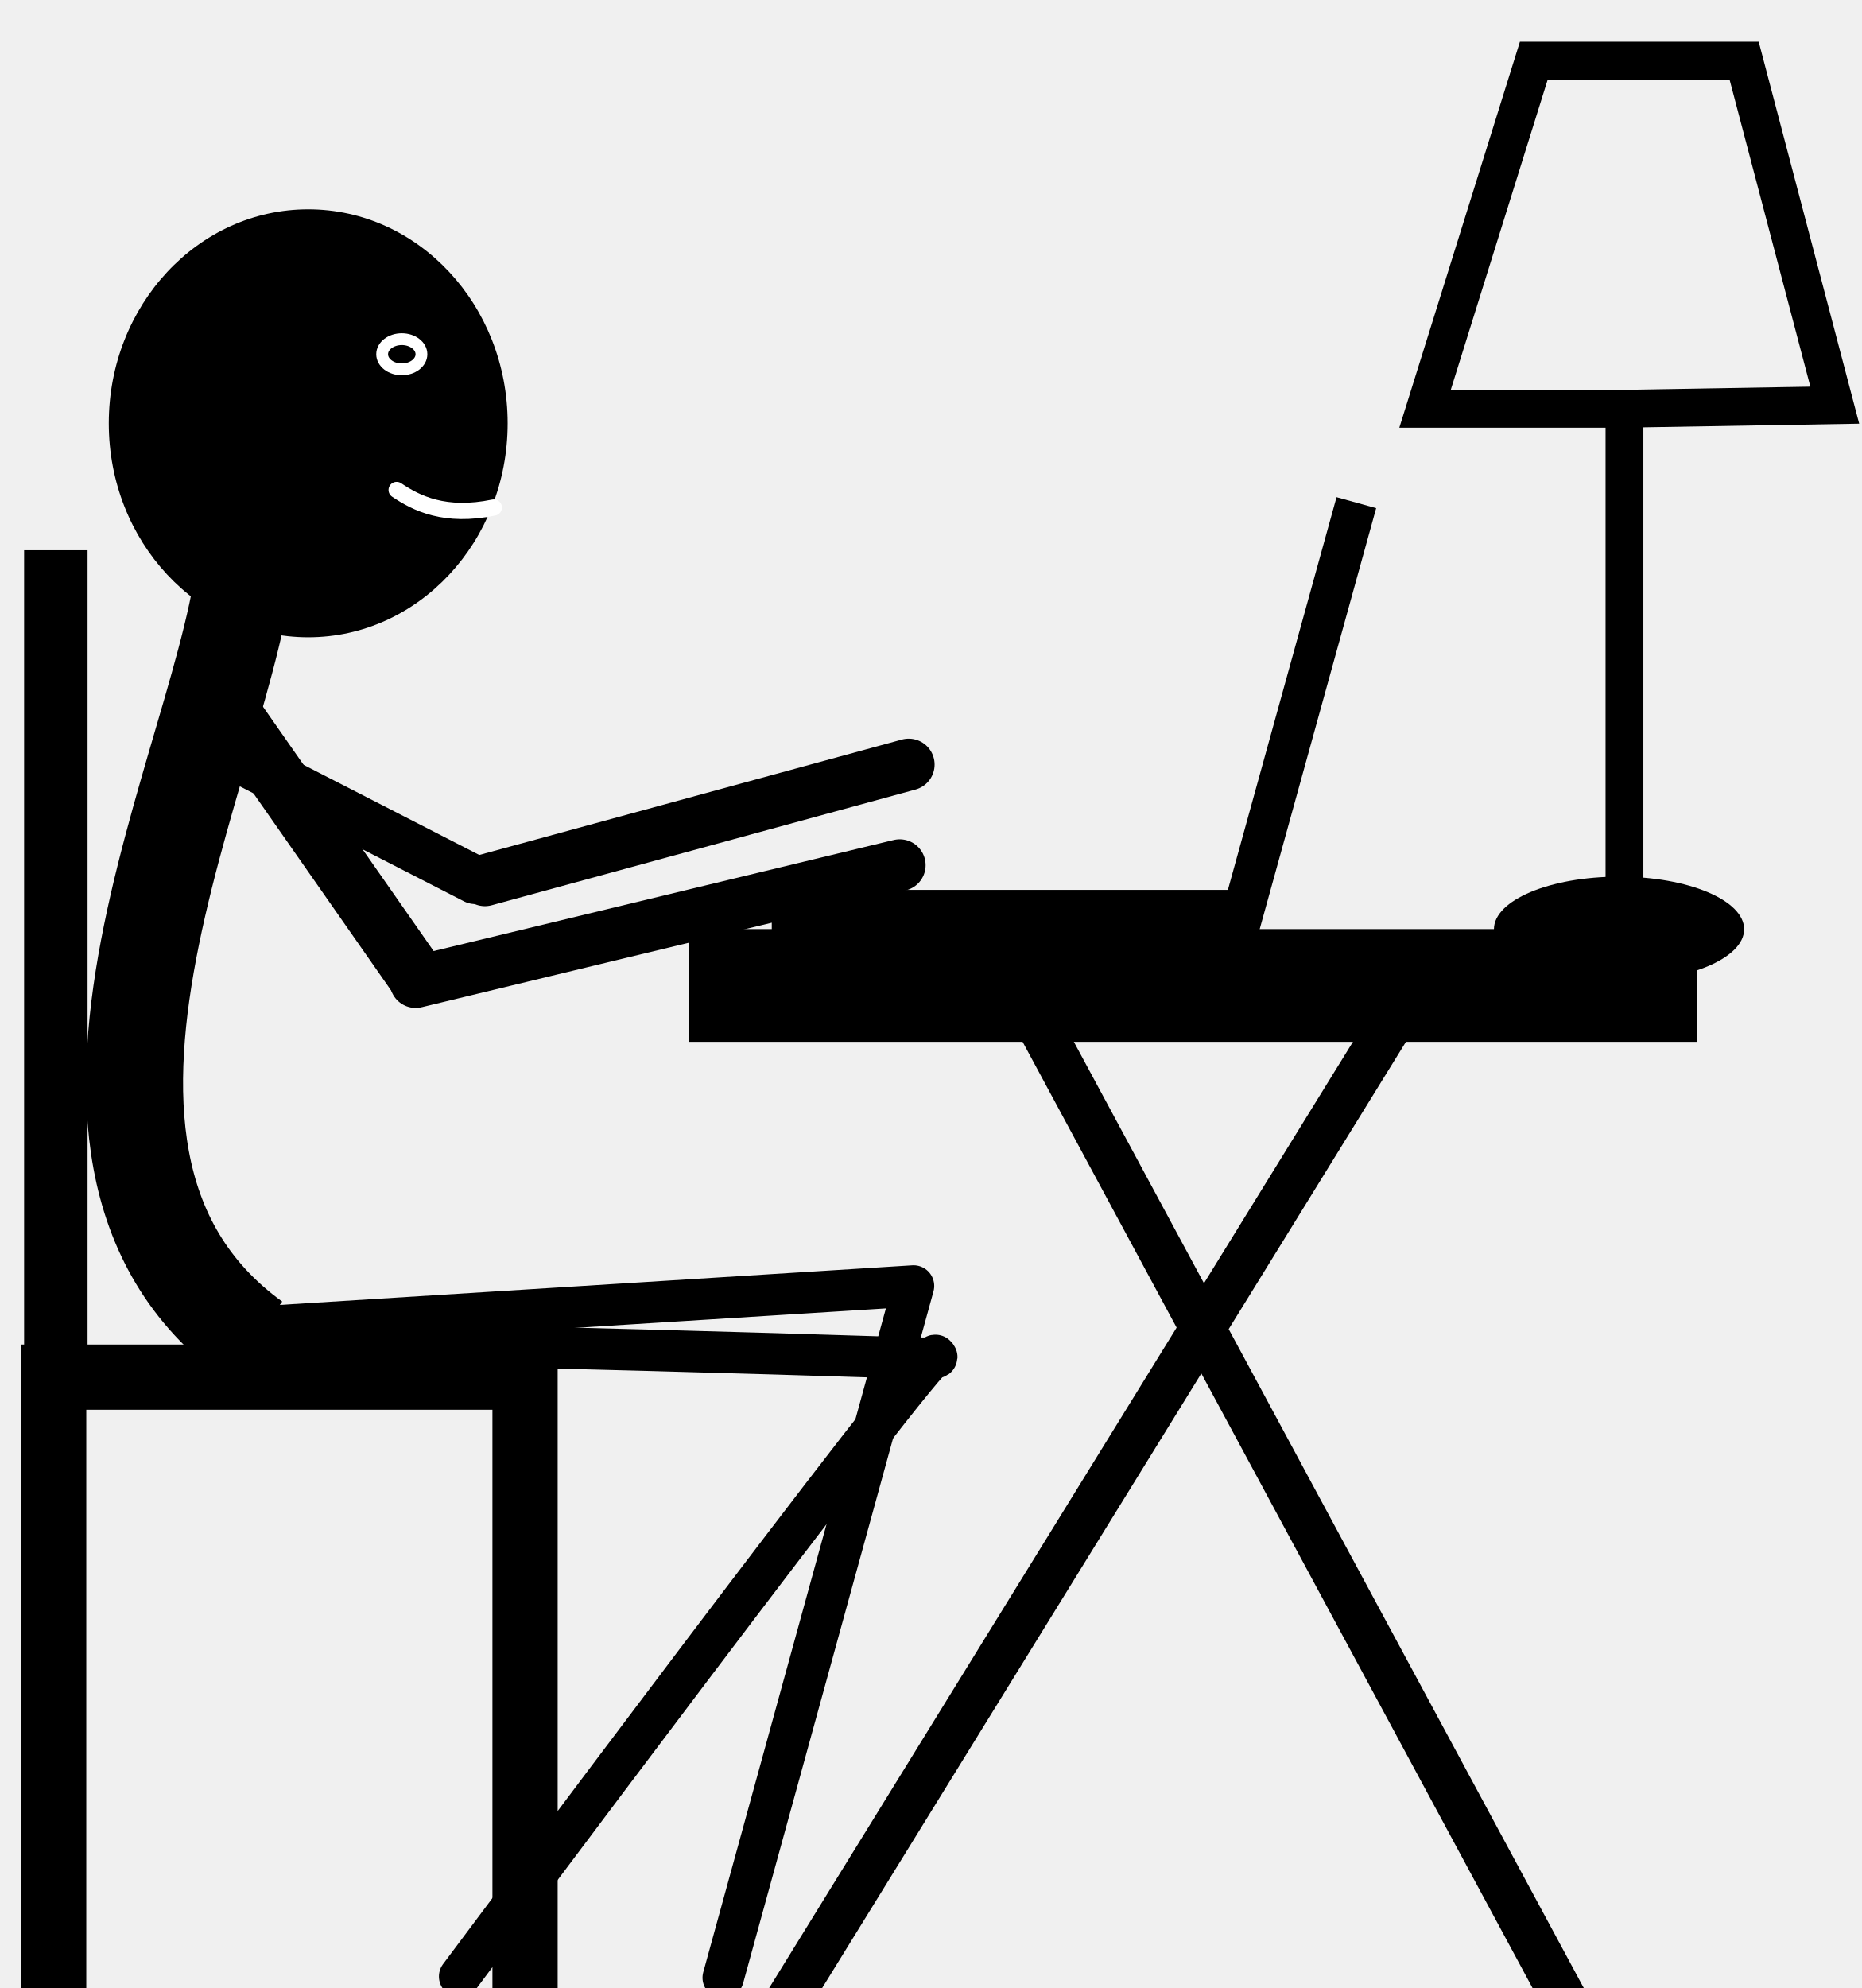
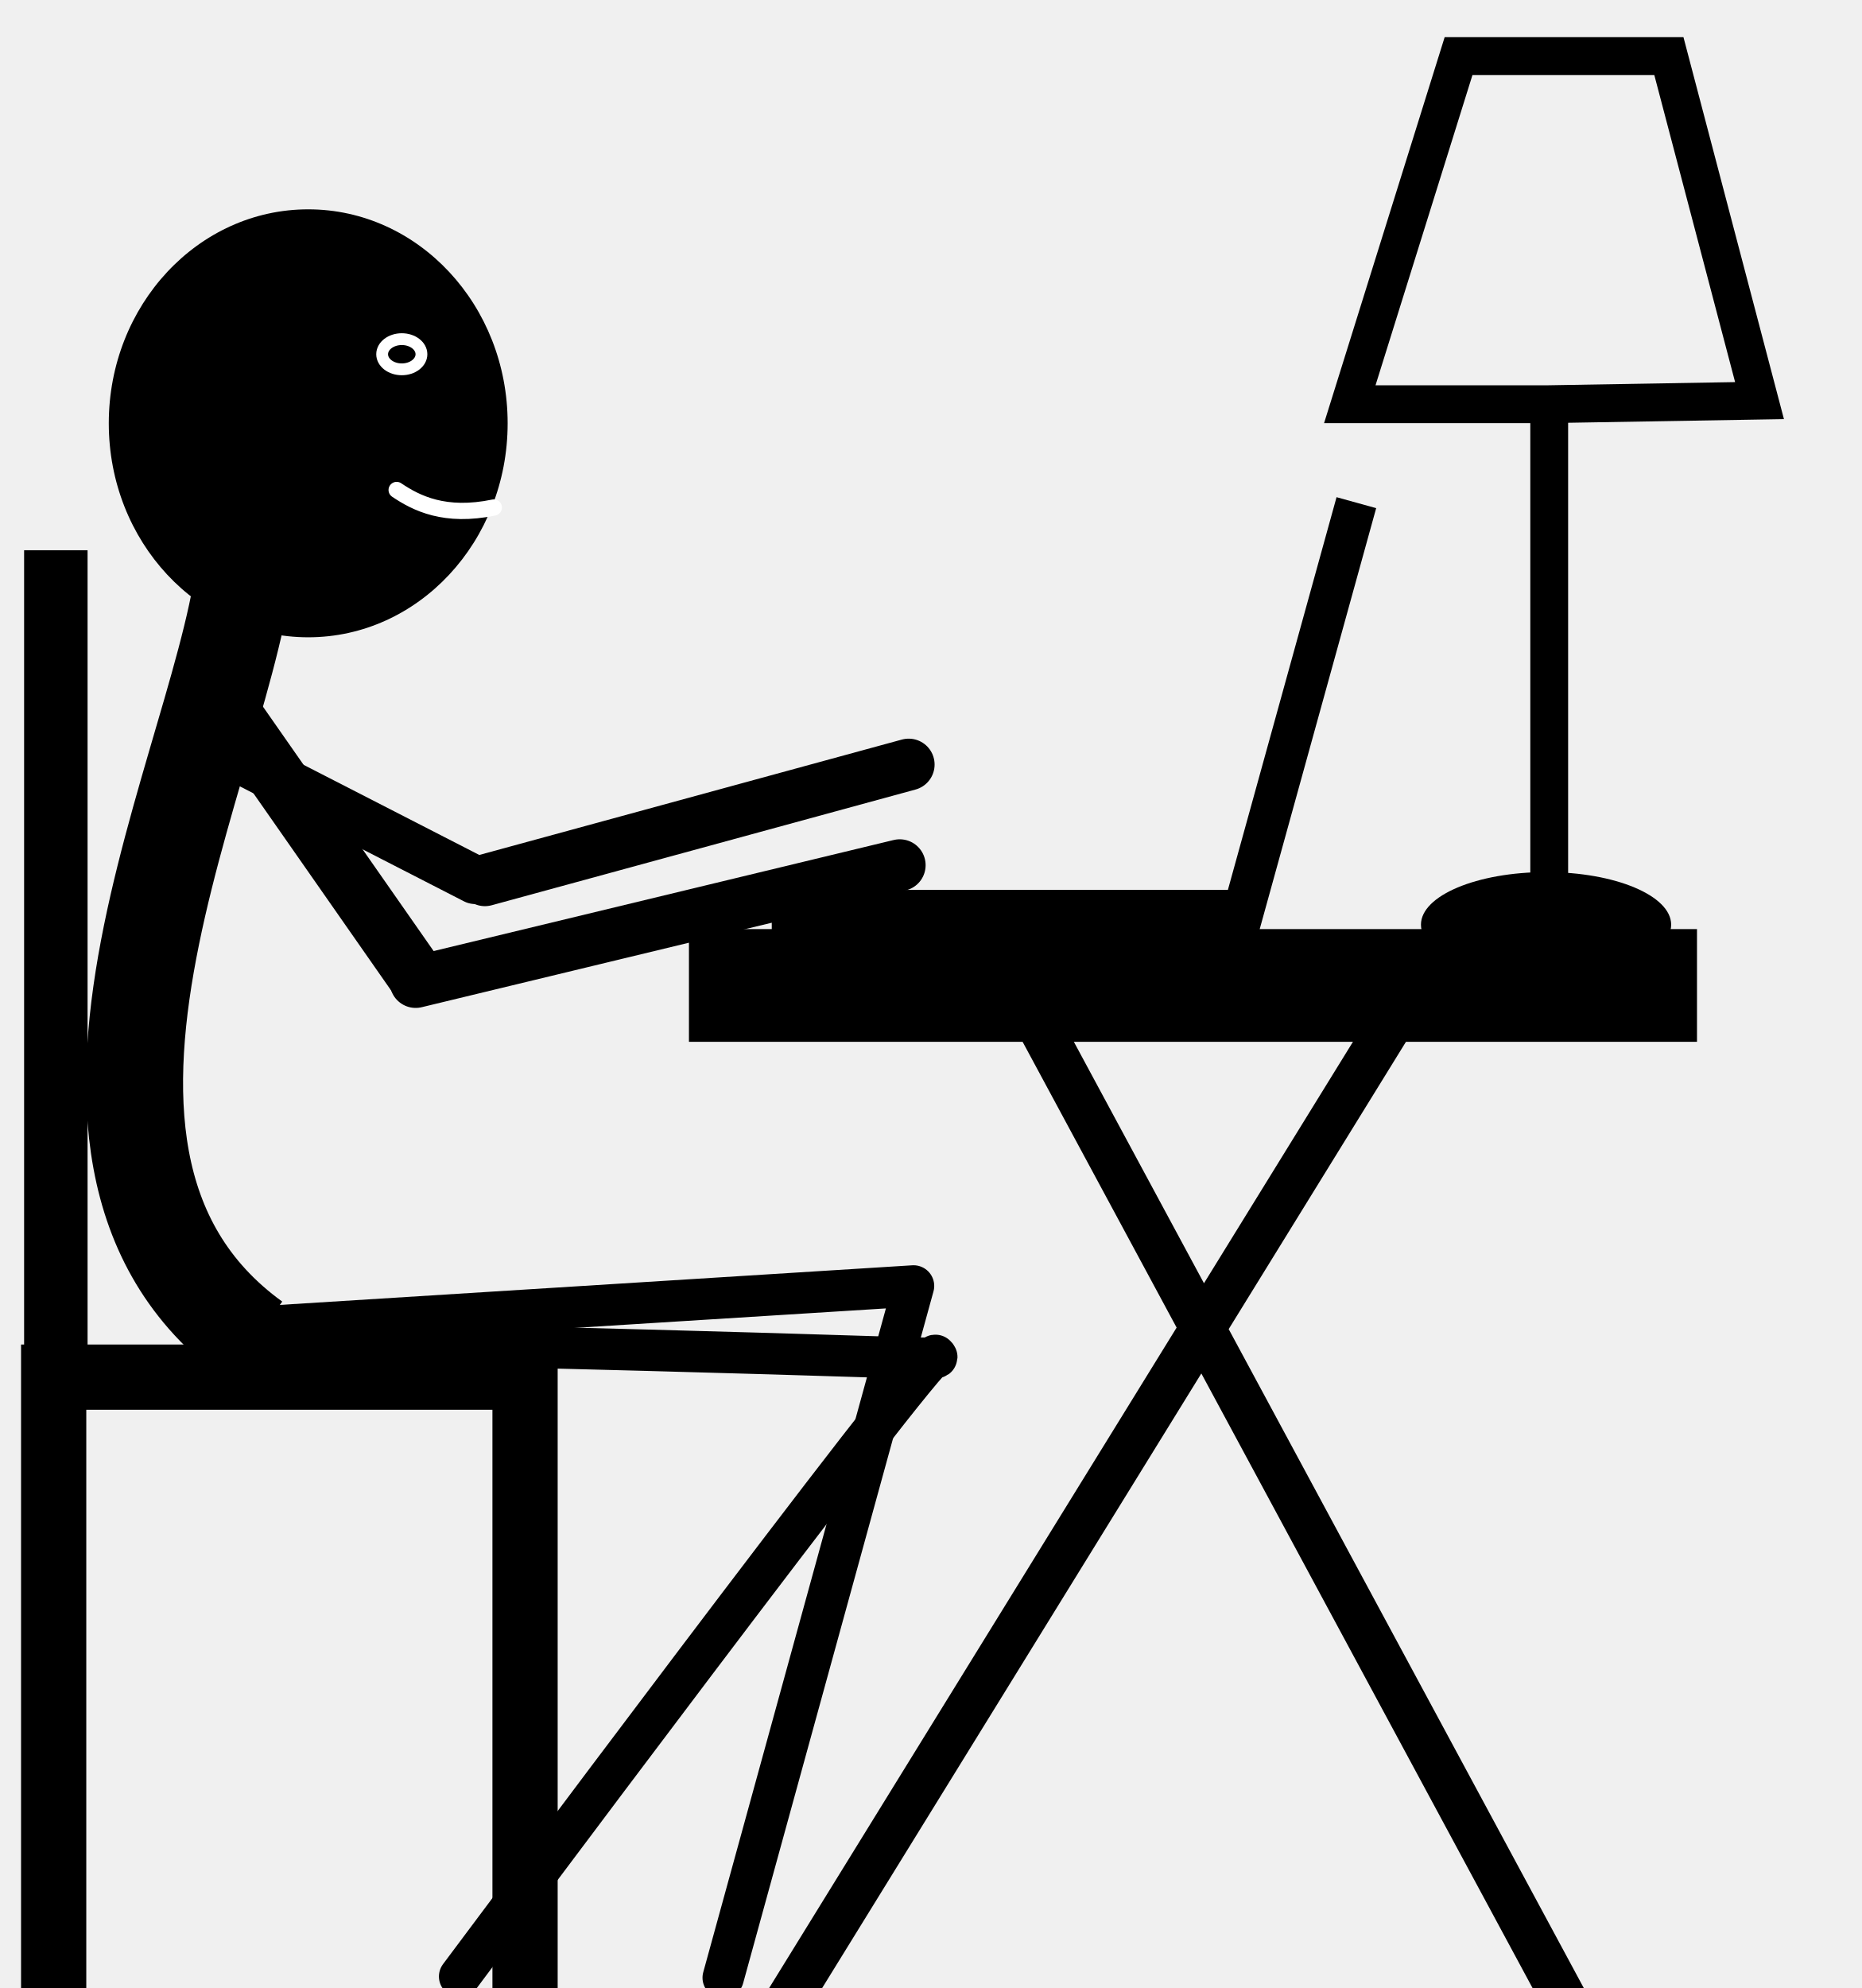
<svg xmlns="http://www.w3.org/2000/svg" width="207mm" height="221mm" viewBox="0 0 733.465 783.071" id="svg2" version="1.1">
  <style id="style3">

#armleft, #armright {
        animation-duration: 0.6s;
    	transform-origin: 0% 100%;
        animation-iteration-count: infinite;
}

#armleft {
	animation-name: leftarm;
}

#armright {
	animation-name: rightarm;
}

@keyframes leftarm {
     0%   {
        transform: rotate(0deg);
     }
    50% {
        transform: rotate(13deg);
    }
    100%   {
        transform: rotate(0deg);
     }
}

@keyframes rightarm {
     0%   {
        transform: rotate(0deg);
     }
    50% {
        transform: rotate(-10deg);
    }
    100%   {
        transform: rotate(0deg);
     }
}

</style>
  <defs id="defs4" />
  <g id="layer1" transform="translate(0,-269.2915)">
    <path style="fill:none;fill-rule:evenodd;stroke:#000000;stroke-width:16.3;stroke-linecap:round;stroke-linejoin:round;stroke-miterlimit:4;stroke-dasharray:none;stroke-opacity:1" d="m 97.143,797.461 c 274.286,5.714 274.286,8.571 271.429,5.714 -2.857,-2.857 -187.495,244.654 -187.495,244.654" id="path4158" />
    <path style="fill:none;fill-rule:evenodd;stroke:#000000;stroke-width:16.3;stroke-linecap:round;stroke-linejoin:round;stroke-miterlimit:4;stroke-dasharray:none;stroke-opacity:1" d="M 105.714,791.747 359.911,775.826 284.921,1048.315" id="path4160" />
    <path style="fill:none;fill-rule:evenodd;stroke:#000000;stroke-width:25.7;stroke-linecap:butt;stroke-linejoin:miter;stroke-miterlimit:4;stroke-dasharray:none;stroke-opacity:1" d="m 21.143,1054.604 0,-242.857 185.714,0 0,241.429" id="path4164" />
    <path style="fill:none;fill-rule:evenodd;stroke:#000000;stroke-width:25;stroke-linecap:butt;stroke-linejoin:miter;stroke-miterlimit:4;stroke-dasharray:none;stroke-opacity:1" d="M 22,814.604 22,486.033" id="path4166" />
    <path style="fill:none;fill-rule:evenodd;stroke:#000000;stroke-width:38.2;stroke-linecap:butt;stroke-linejoin:miter;stroke-miterlimit:4;stroke-dasharray:none;stroke-opacity:1" d="M 100,797.461 C -4.342,722.011 97.79,552.172 97.143,480.318" id="path4174" />
    <ellipse style="fill:#000000;stroke-width:38.2;stroke-linecap:round;stroke-linejoin:round;stroke-miterlimit:4;stroke-dasharray:none" id="path4178" cx="121.429" cy="436.033" rx="78.571" ry="84.286" />
    <path style="fill:none;fill-rule:evenodd;stroke:#000000;stroke-width:22.622;stroke-linecap:round;stroke-linejoin:round;stroke-miterlimit:4;stroke-dasharray:none;stroke-opacity:1" d="M 82.314,536.916 164.173,654.125" id="path4182" />
    <path style="fill:none;fill-rule:evenodd;stroke:#000000;stroke-width:19.005;stroke-linecap:round;stroke-linejoin:round;stroke-miterlimit:4;stroke-dasharray:none;stroke-opacity:1" d="m 94.663,568.442 92.497,47.443" id="path4184" />
    <g id="g4190" transform="translate(0,73.67046)">
      <path id="path4186" d="m 271.429,583.791 397.143,0" style="fill:none;fill-rule:evenodd;stroke:#000000;stroke-width:44.4;stroke-linecap:butt;stroke-linejoin:miter;stroke-miterlimit:4;stroke-dasharray:none;stroke-opacity:1" />
    </g>
    <path style="fill:none;fill-rule:evenodd;stroke:#000000;stroke-width:16.2;stroke-linecap:butt;stroke-linejoin:miter;stroke-miterlimit:4;stroke-dasharray:none;stroke-opacity:1" d="m 304.056,627.906 185.868,0 44.447,-160.614" id="path4194" />
-     <path style="fill:none;fill-rule:evenodd;stroke:#000000;stroke-width:14.9;stroke-linecap:butt;stroke-linejoin:miter;stroke-miterlimit:4;stroke-dasharray:none;stroke-opacity:1" d="m 640,638.89 0,-208.571 -78.571,0 42.857,-137.143 82.857,0 35.714,135.714 -84.286,1.429" id="path4215" />
-     <ellipse style="fill:#000000;stroke-width:14.9;stroke-linecap:round;stroke-linejoin:round;stroke-miterlimit:4;stroke-dasharray:none" id="path4219" cx="637.857" cy="635.318" rx="49.286" ry="20.714" />
+     <path style="fill:none;fill-rule:evenodd;stroke:#000000;stroke-width:14.9;stroke-linecap:butt;stroke-linejoin:miter;stroke-miterlimit:4;stroke-dasharray:none;stroke-opacity:1" d="m 610.352,637.093 0,-208.571 -78.571,0 42.857,-137.143 82.857,0 35.714,135.714 -84.286,1.429" id="path4215" />
+     <ellipse style="fill:#000000;stroke-width:14.9;stroke-linecap:round;stroke-linejoin:round;stroke-miterlimit:4;stroke-dasharray:none" id="path4219" cx="609.108" cy="633.522" rx="49.286" ry="20.714" />
    <path style="fill:none;fill-rule:evenodd;stroke:#000000;stroke-width:20.4;stroke-linecap:round;stroke-linejoin:miter;stroke-miterlimit:4;stroke-dasharray:none;stroke-opacity:1" d="M 163.76,656.112 354.471,610.088" id="armright" />
    <path style="fill:none;fill-rule:evenodd;stroke:#000000;stroke-width:20.4;stroke-linecap:round;stroke-linejoin:miter;stroke-miterlimit:4;stroke-dasharray:none;stroke-opacity:1" d="M 191.049,616.026 358.008,570.447" id="armleft" />
    <path style="fill:none;fill-rule:evenodd;stroke:#ffffff;stroke-width:6.4;stroke-linecap:round;stroke-linejoin:miter;stroke-miterlimit:4;stroke-dasharray:none;stroke-opacity:1" d="m 194.543,469.205 c -19.248,3.992 -30.467,-1.651 -38.273,-6.912" id="path4343" />
    <ellipse style="fill:#000000;stroke:#ffffff;stroke-width:4.65;stroke-linecap:round;stroke-linejoin:round;stroke-miterlimit:4;stroke-dasharray:none;stroke-opacity:1" id="path4345" cx="158.299" cy="408.825" rx="7.742" ry="5.945" />
    <path style="fill:none;fill-rule:evenodd;stroke:#000000;stroke-width:17.773;stroke-linecap:butt;stroke-linejoin:miter;stroke-miterlimit:4;stroke-dasharray:none;stroke-opacity:1" d="m 618.574,1061.089 -210.854,-391.183 141.766,0 -243.155,394.031" id="path4369" />
  </g>
</svg>
